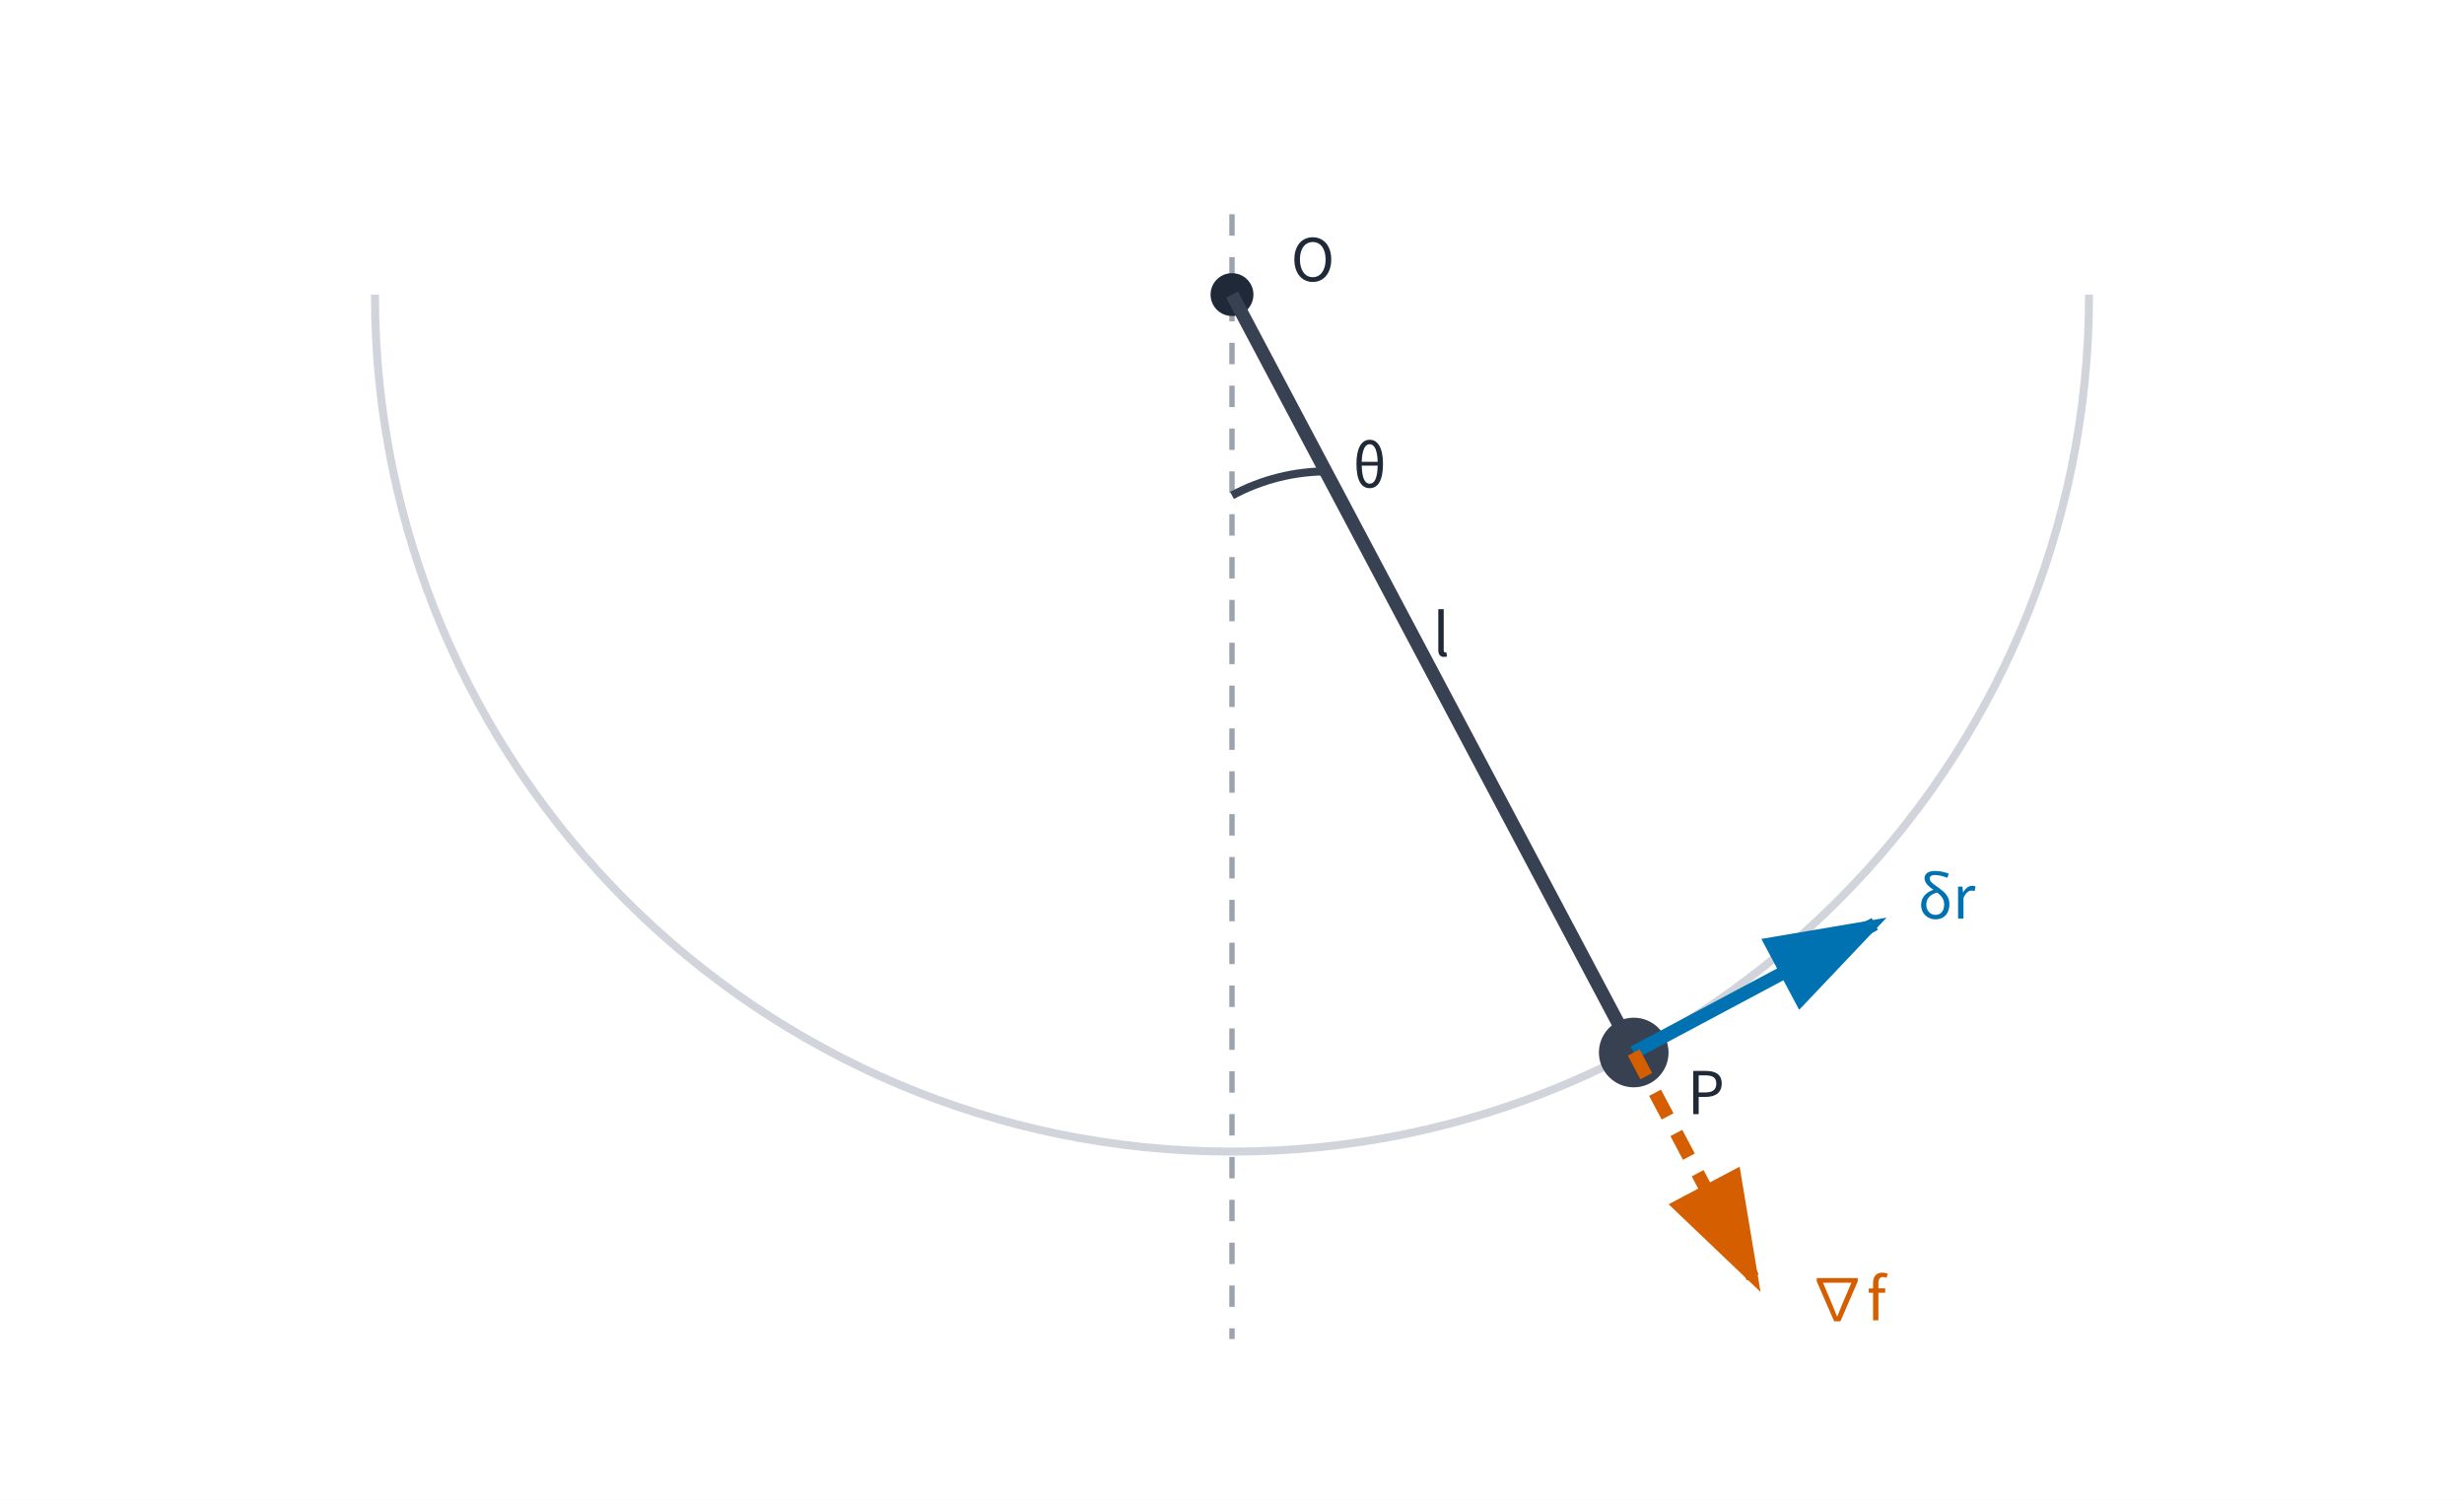
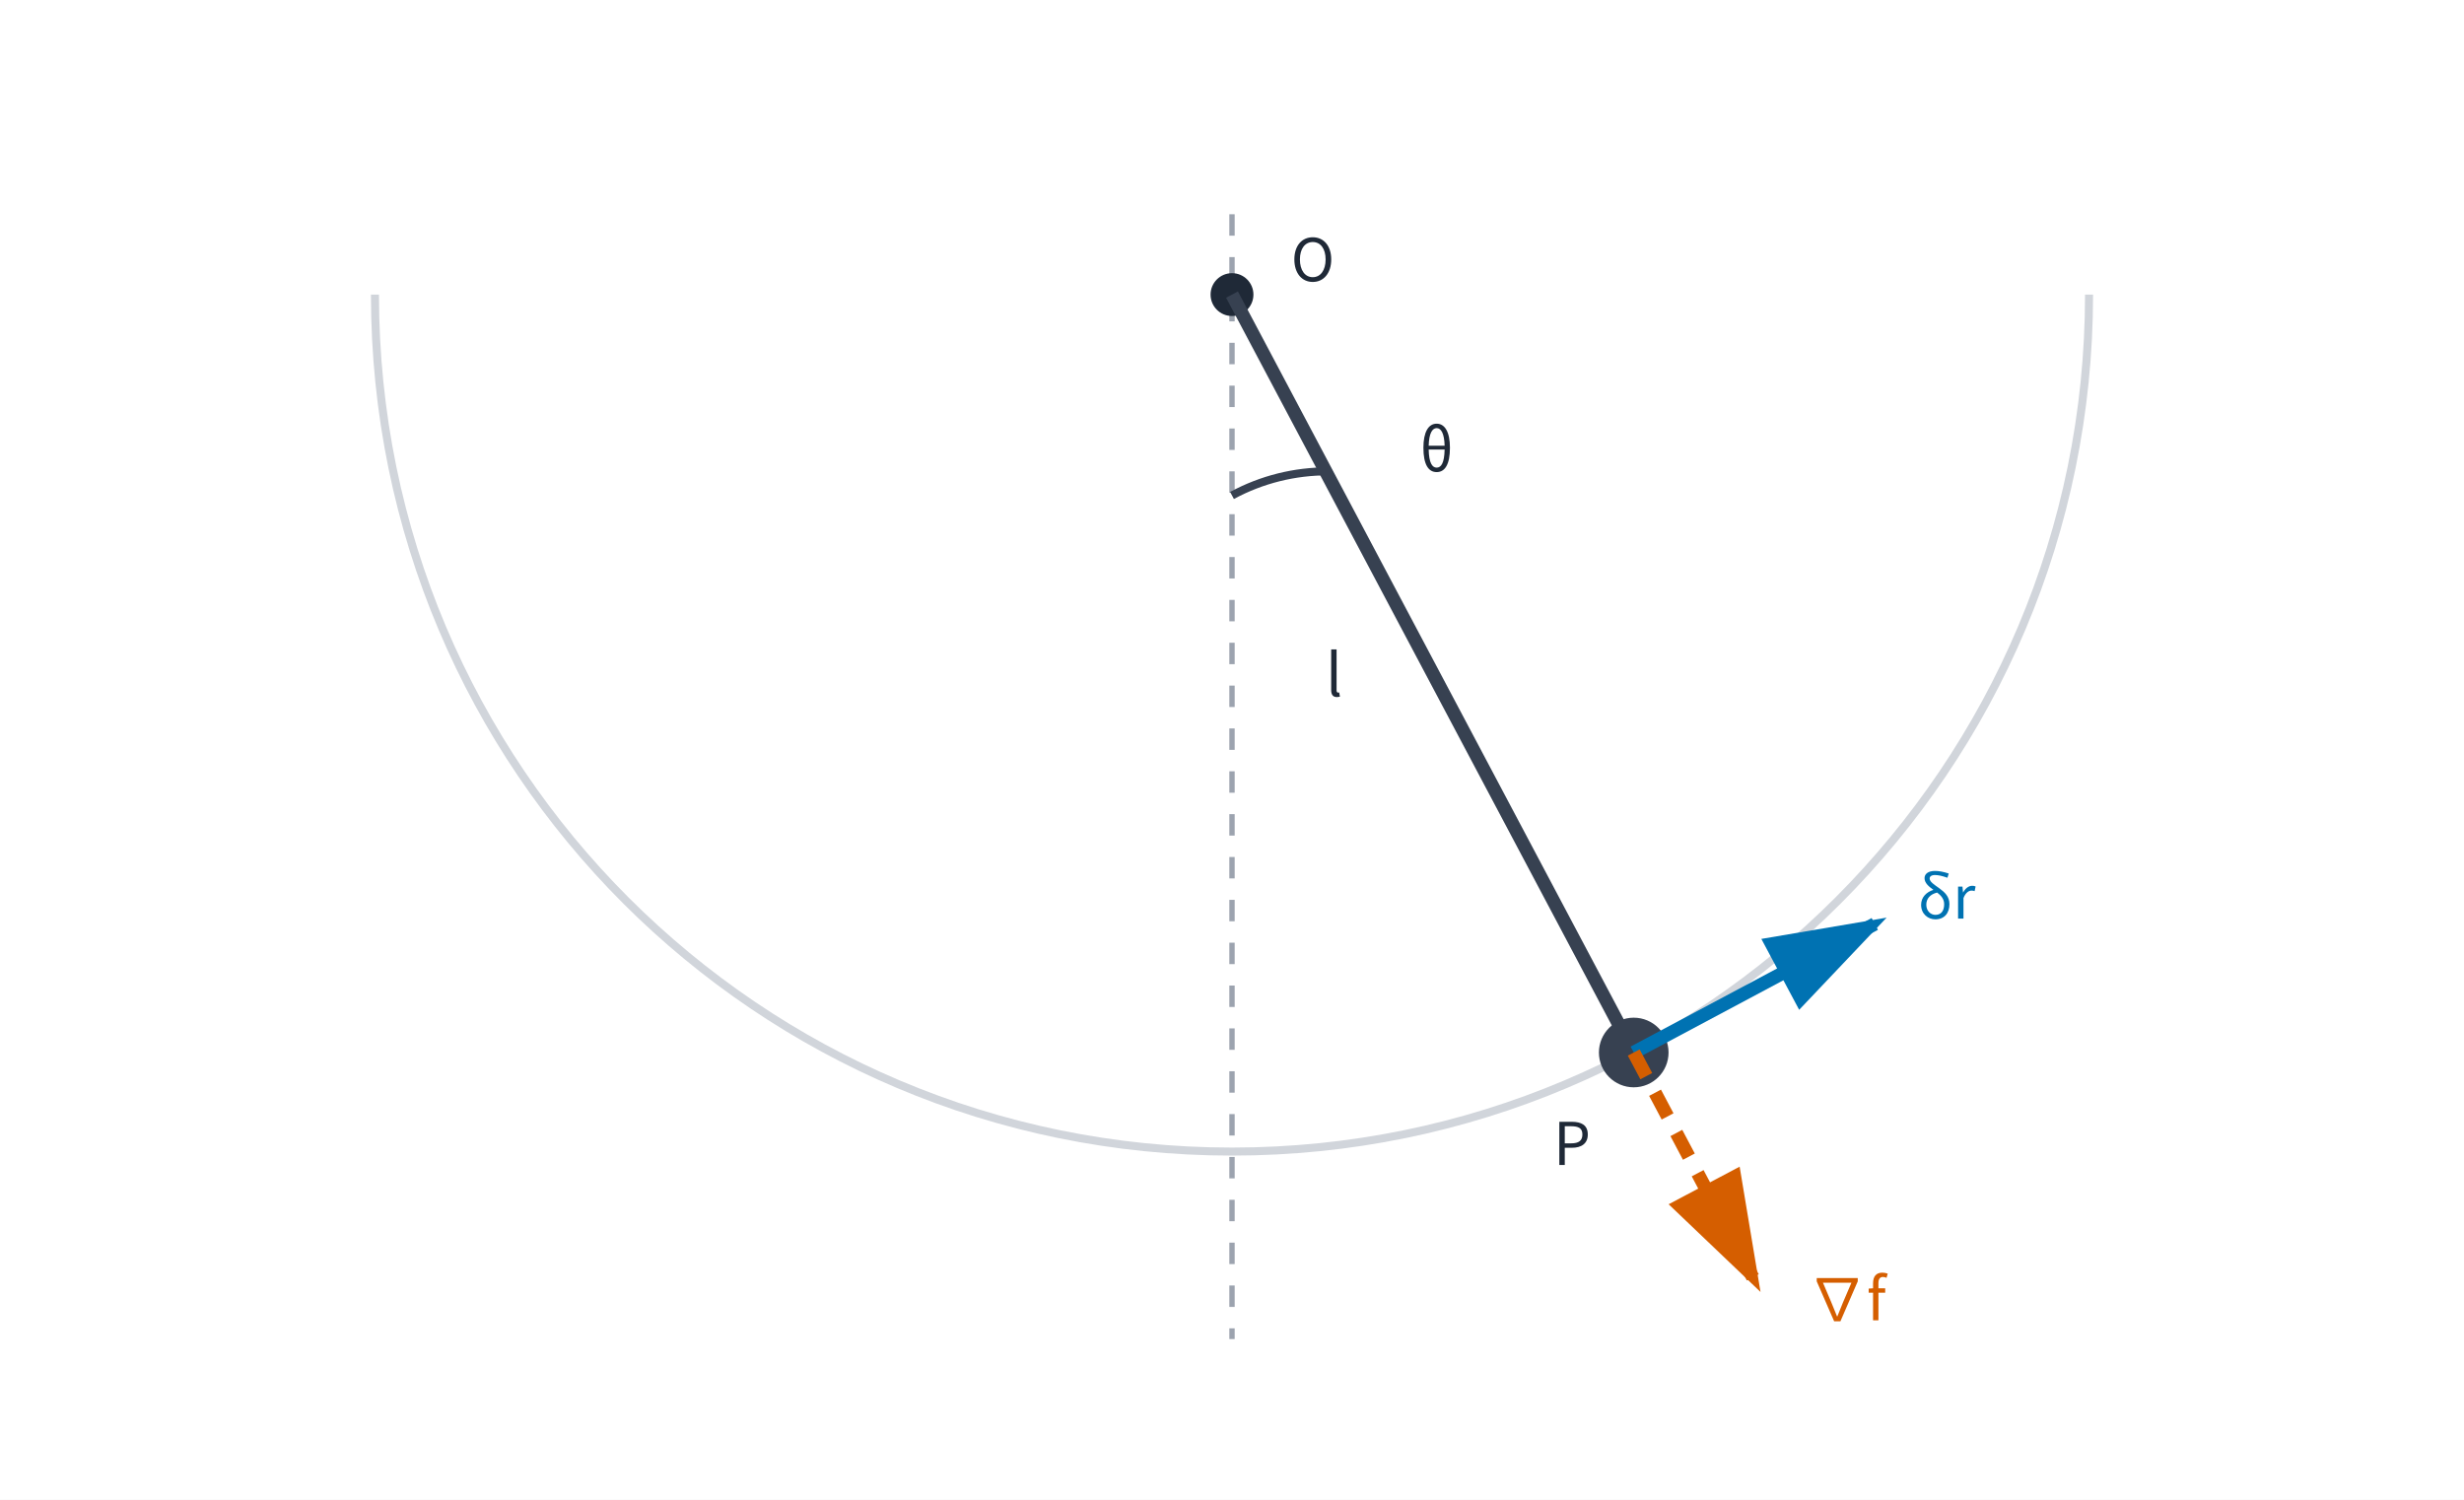
<svg xmlns="http://www.w3.org/2000/svg" data-layout-lint="strict" viewBox="0 0 920 560" role="img" aria-labelledby="title desc">
  <rect width="920" height="560" fill="white" />
  <defs>
    <marker id="arrow-solid" markerWidth="10" markerHeight="10" refX="8" refY="3" orient="auto">
      <path d="M0,0 L0,6 L9,3 z" fill="#0072B2" />
    </marker>
    <marker id="arrow-dashed" markerWidth="10" markerHeight="10" refX="8" refY="3" orient="auto">
      <path d="M0,0 L0,6 L9,3 z" fill="#D55E00" />
    </marker>
  </defs>
  <line x1="460" y1="80" x2="460" y2="500" stroke="#9CA3AF" stroke-width="2" stroke-dasharray="8 8" />
  <path d="M140 110 A320 320 0 0 0 780 110" fill="none" stroke="#D1D5DB" stroke-width="3" />
  <circle cx="460" cy="110" r="8" fill="#1F2937" />
  <text x="482" y="105" font-family="Noto Sans CJK JP, sans-serif" font-size="22" fill="#1F2937">O</text>
  <line x1="460" y1="110" x2="610" y2="393" stroke="#374151" stroke-width="5" />
  <circle cx="610" cy="393" r="13" fill="#374151" />
-   <text x="630" y="416" font-family="Noto Sans CJK JP, sans-serif" font-size="22" fill="#1F2937">P</text>
-   <text x="535" y="245" font-family="Noto Sans CJK JP, sans-serif" font-size="22" fill="#1F2937">l</text>
+   <text x="580" y="435" font-family="Noto Sans CJK JP, sans-serif" font-size="22" fill="#1F2937">P</text>
+   <text x="495" y="260" font-family="Noto Sans CJK JP, sans-serif" font-size="22" fill="#1F2937">l</text>
  <path d="M460 185 A75 75 0 0 1 496 176" fill="none" stroke="#374151" stroke-width="3" />
-   <text x="505" y="182" font-family="Noto Sans CJK JP, sans-serif" font-size="22" fill="#1F2937">θ</text>
+   <text x="530" y="176" font-family="Noto Sans CJK JP, sans-serif" font-size="22" fill="#1F2937">θ</text>
  <line data-series-group="allowed-directions" data-series-label="virtual-displacement" x1="610" y1="393" x2="700" y2="345" stroke="#0072B2" stroke-width="5" marker-end="url(#arrow-solid)" />
  <text x="716" y="343" font-family="Noto Sans CJK JP, sans-serif" font-size="22" fill="#0072B2">δr</text>
  <line data-series-group="allowed-directions" data-series-label="constraint-normal" x1="610" y1="393" x2="655" y2="478" stroke="#D55E00" stroke-width="5" stroke-dasharray="10 7" marker-end="url(#arrow-dashed)" />
  <text x="675" y="493" font-family="Noto Sans CJK JP, sans-serif" font-size="22" fill="#D55E00">∇f</text>
</svg>
